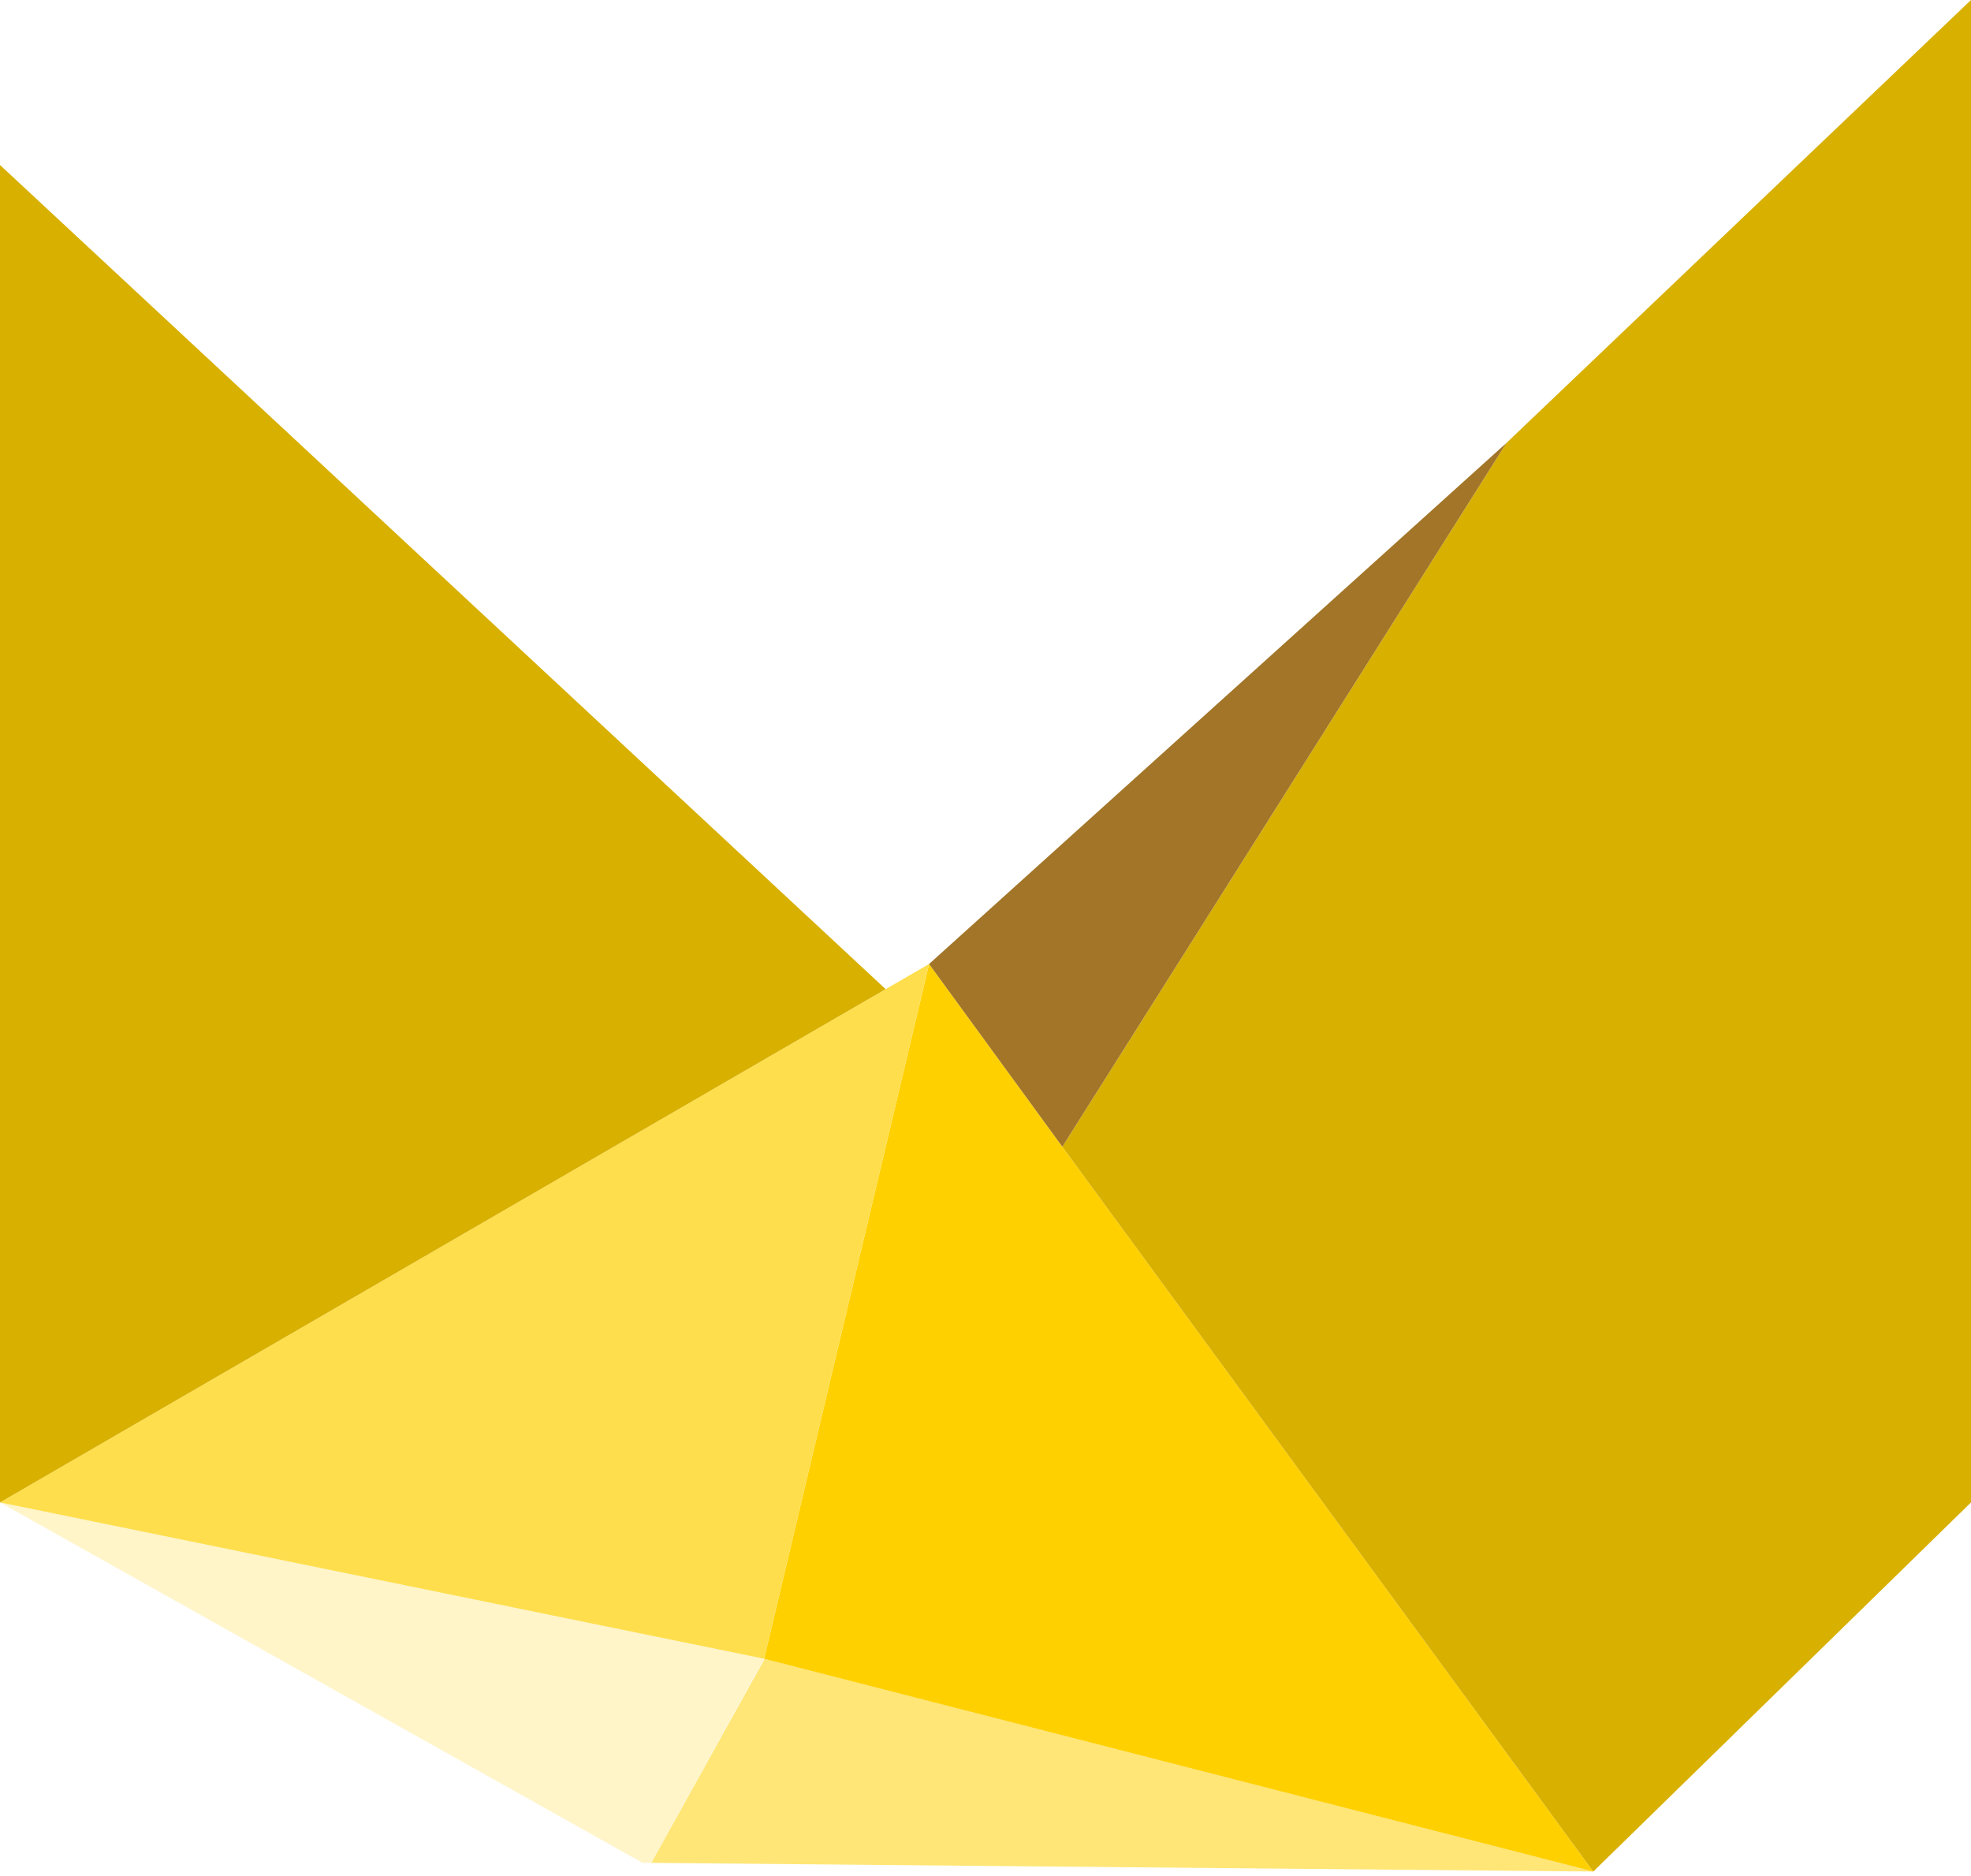
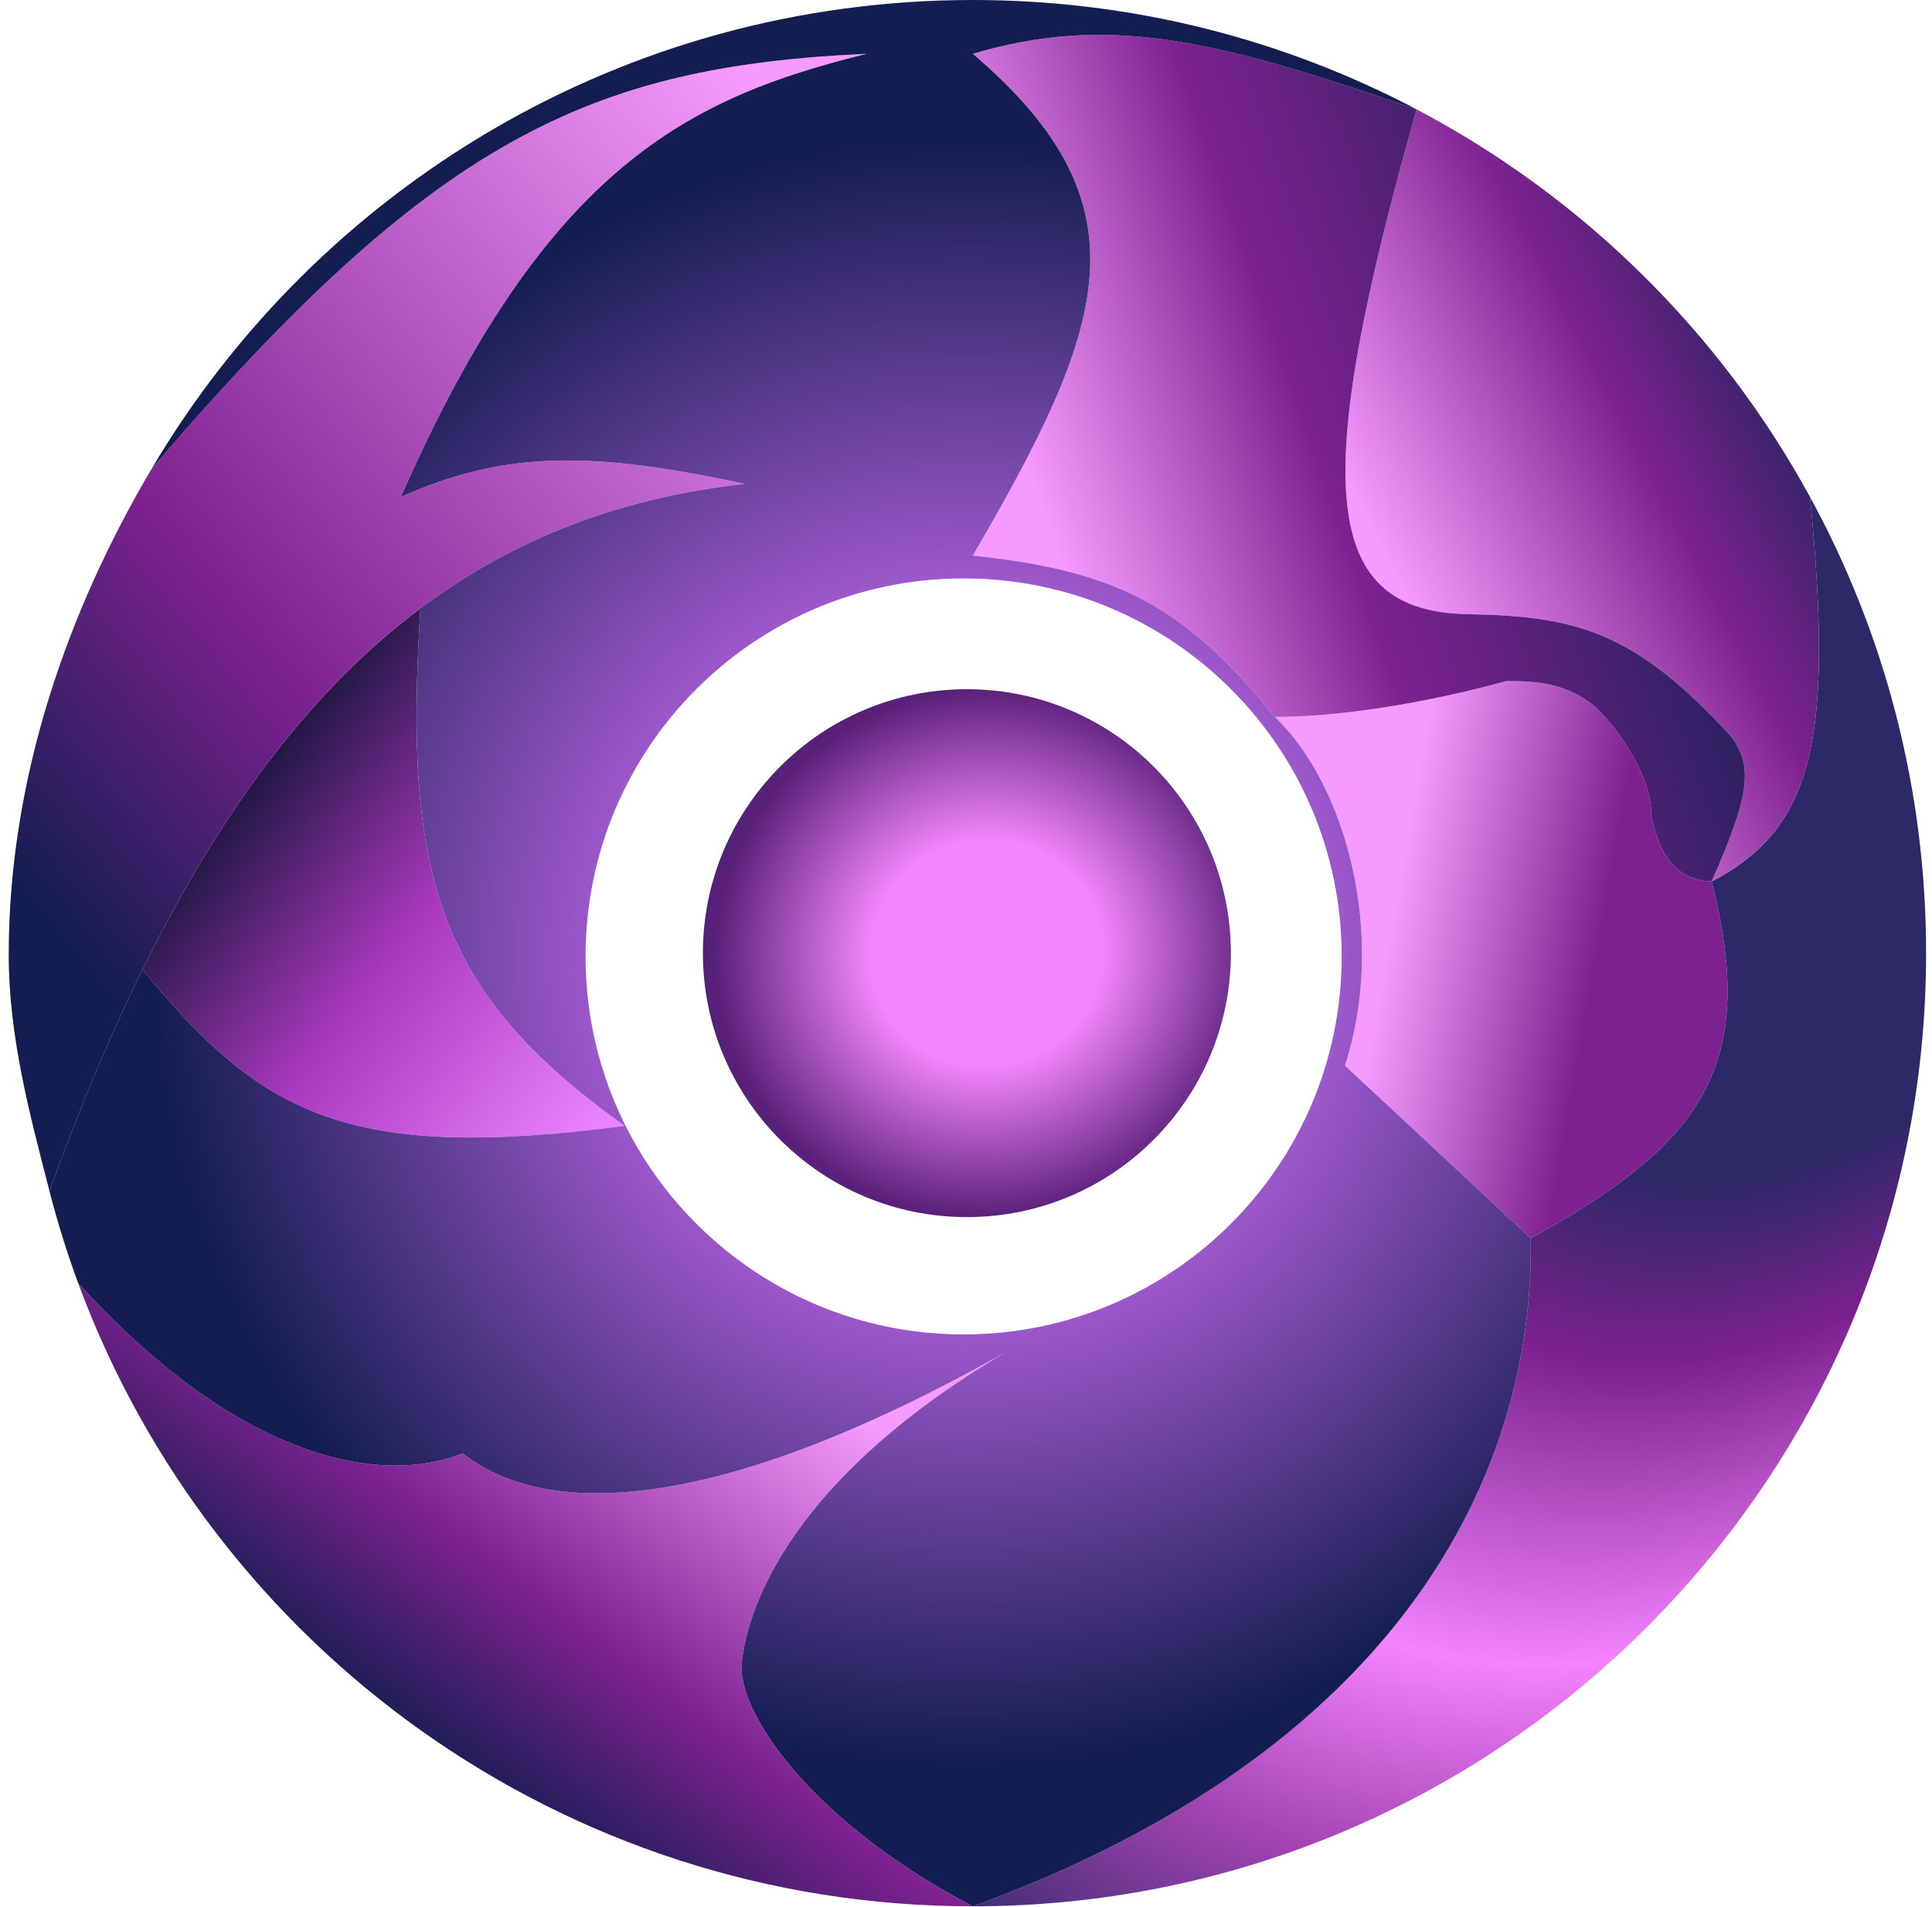
- <svg xmlns="http://www.w3.org/2000/svg" width="227" height="216" viewBox="0 0 227 216" fill="none">
-   <path d="M183.5 215.5L75 214.5L88.06 191L183.5 215.5Z" fill="#FFE677" />
-   <path d="M107 111L88 191L183.5 215.5L122.348 132.04L107 111Z" fill="#FFD000" />
-   <path d="M227 0V173L183.5 215.5L122.348 132.04L173.5 51L227 0Z" fill="#D8B000" />
-   <path d="M173.5 51L107 111L122.348 132.04L173.5 51Z" fill="#A27528" />
-   <path d="M88 191L0 173L74 214.5H75.006L88 191Z" fill="#FFF5C9" />
-   <path d="M107 111L102 113.897L0 173L88 191L107 111Z" fill="#FFDE4D" />
-   <path d="M0 19V173L102 113.897L0 19Z" fill="#D8B000" />
+ <svg xmlns="http://www.w3.org/2000/svg" width="152" height="150" viewBox="0 0 152 150" fill="none">
+   <path d="M120.429 97.436C133.635 90.152 138.455 84.082 134.66 69.359C131.818 69.251 130.56 67.247 129.916 64.231C130.033 60.866 126.648 56.41 125.044 55.256C123.043 53.816 121.07 53.59 118.506 53.59C118.506 53.59 108.762 56.41 100.301 56.41C105.91 61.77 109.139 73.616 105.814 83.846L120.429 97.436Z" fill="url(#paint0_linear_37_138)" />
+   <path d="M76.536 150C117.957 150 151.536 116.421 151.536 75C151.536 61.996 148.226 49.764 142.403 39.102C144.283 58.27 142.647 65.193 134.66 69.359C138.455 84.082 133.635 90.152 120.429 97.436C120.746 116.21 109.765 137.859 76.536 150Z" fill="url(#paint1_diamond_37_138)" />
+   <path d="M134.66 69.359C142.647 65.193 144.283 58.27 142.403 39.103C135.325 26.141 124.531 15.499 111.455 8.608C102.996 38.374 103.862 48.3 115.814 48.333C124.158 48.517 128.712 49.778 136.198 57.949C137.951 60.282 137.657 62.622 134.66 69.359Z" fill="url(#paint2_linear_37_138)" />
+   <path d="M129.916 64.231C130.56 67.247 131.819 69.251 134.66 69.359C137.658 62.622 137.951 60.282 136.198 57.949C128.712 49.778 124.158 48.517 115.814 48.333C103.862 48.3 102.996 38.373 111.455 8.607C95.219 2.951 87.022 1.156 76.536 4.231C90.558 16.189 87.025 25.707 76.536 43.718C87.535 44.88 93.005 47.42 100.301 56.41C108.763 56.41 118.506 53.59 118.506 53.59C121.07 53.59 123.043 53.816 125.045 55.256C126.648 56.41 130.033 60.866 129.916 64.231Z" fill="url(#paint3_linear_37_138)" />
+   <path fill-rule="evenodd" clip-rule="evenodd" d="M11.212 76.282C17.496 63.526 24.646 54.175 33.075 47.873C31.804 68.611 34.159 77.935 49.147 88.59C27.319 91.452 20.528 87.687 11.212 76.282Z" fill="url(#paint4_linear_37_138)" />
+   <path d="M76.536 150C64.485 143.718 58.331 135.385 58.331 131.154C58.583 127.666 61.13 117.035 79.1 106.41C55.798 119.519 42.69 119.359 36.408 114.359C29.613 117.051 18.441 114.517 6.151 100.963C16.714 129.589 44.242 150 76.536 150Z" fill="url(#paint5_linear_37_138)" />
+   <path d="M0.686 75.128C0.686 81.591 2.354 87.735 3.891 93.718C6.204 87.317 8.635 81.513 11.212 76.282C17.496 63.526 24.646 54.175 33.075 47.873C40.494 42.326 48.905 39.142 58.587 38.077C46.682 35.515 39.784 35.412 31.536 39.102C42.998 13.055 54.233 7.684 68.203 4.231C46.393 5.226 34.091 10.949 11.921 36.9C5.322 48.066 0.686 61.219 0.686 75.128Z" fill="url(#paint6_linear_37_138)" />
+   <path fill-rule="evenodd" clip-rule="evenodd" d="M58.587 38.077C46.682 35.515 39.784 35.412 31.536 39.103C42.998 13.056 54.233 7.684 68.203 4.231C46.393 5.226 34.091 10.949 11.921 36.9C24.972 14.814 49.024 0 76.536 0C89.144 0 101.026 3.111 111.455 8.608C95.219 2.951 87.022 1.156 76.536 4.231C90.558 16.189 87.025 25.707 76.536 43.718C87.535 44.88 93.004 47.42 100.301 56.41C105.91 61.77 109.139 73.616 105.814 83.846L120.429 97.436C120.746 116.21 109.765 137.859 76.536 150C64.485 143.718 58.331 135.385 58.331 131.154C58.583 127.666 61.13 117.035 79.1 106.41C55.798 119.519 42.69 119.359 36.408 114.359C29.613 117.051 18.441 114.517 6.151 100.963C5.28 98.601 4.524 96.184 3.891 93.718C6.204 87.317 8.635 81.513 11.212 76.282C20.528 87.687 27.319 91.452 49.147 88.59C34.159 77.935 31.804 68.611 33.075 47.873C40.494 42.326 48.905 39.142 58.587 38.077ZM75.814 105C92.241 105 105.557 91.683 105.557 75.256C105.557 58.83 92.241 45.513 75.814 45.513C59.387 45.513 46.07 58.83 46.07 75.256C46.07 91.683 59.387 105 75.814 105Z" fill="url(#paint7_radial_37_138)" />
+   <ellipse cx="76.07" cy="75" rx="20.769" ry="20.769" fill="url(#paint8_radial_37_138)" />
+   <defs>
+     <linearGradient id="paint0_linear_37_138" x1="138.25" y1="65.897" x2="111.496" y2="61.175" gradientUnits="userSpaceOnUse">
+       <stop offset="0.395" stop-color="#7D2190" />
+       <stop offset="1" stop-color="#F79AFF" />
+     </linearGradient>
+     <radialGradient id="paint1_diamond_37_138" cx="0" cy="0" r="1" gradientUnits="userSpaceOnUse" gradientTransform="translate(147.096 56.4102) rotate(124.706) scale(128.348 79.6182)">
+       <stop offset="0.317" stop-color="#2D2867" />
+       <stop offset="0.443" stop-color="#7C218F" />
+       <stop offset="0.651" stop-color="#F582FF" />
+       <stop offset="0.791" stop-color="#A444B3" />
+       <stop offset="0.952" stop-color="#2D2867" />
+     </radialGradient>
+     <linearGradient id="paint2_linear_37_138" x1="142.993" y1="31.41" x2="111.012" y2="47.918" gradientUnits="userSpaceOnUse">
+       <stop stop-color="#23245E" />
+       <stop offset="0.395" stop-color="#7D2190" />
+       <stop offset="1" stop-color="#F79AFF" />
+     </linearGradient>
+     <linearGradient id="paint3_linear_37_138" x1="132.48" y1="25.513" x2="82.865" y2="42.821" gradientUnits="userSpaceOnUse">
+       <stop offset="0.042" stop-color="#1D2159" />
+       <stop offset="0.582" stop-color="#7D2190" />
+       <stop offset="1" stop-color="#F79AFF" />
+     </linearGradient>
+     <linearGradient id="paint4_linear_37_138" x1="15.686" y1="63.333" x2="47.609" y2="87.949" gradientUnits="userSpaceOnUse">
+       <stop stop-color="#111335" />
+       <stop offset="0.474" stop-color="#A837BD" />
+       <stop offset="1" stop-color="#EA83FF" />
+     </linearGradient>
+     <linearGradient id="paint5_linear_37_138" x1="34.404" y1="139.359" x2="59.934" y2="105.578" gradientUnits="userSpaceOnUse">
+       <stop stop-color="#141D51" />
+       <stop offset="0.369" stop-color="#7D2190" />
+       <stop offset="1" stop-color="#F79AFF" />
+     </linearGradient>
+     <linearGradient id="paint6_linear_37_138" x1="-1.238" y1="65.897" x2="63.378" y2="11.923" gradientUnits="userSpaceOnUse">
+       <stop stop-color="#141D51" />
+       <stop offset="0.315" stop-color="#7D2190" />
+       <stop offset="1" stop-color="#F79AFF" />
+     </linearGradient>
+     <radialGradient id="paint7_radial_37_138" cx="0" cy="0" r="1" gradientUnits="userSpaceOnUse" gradientTransform="translate(76.1108 75) rotate(90) scale(75 75.4253)">
+       <stop offset="0.128" stop-color="#FAC7FF" />
+       <stop offset="0.202" stop-color="#D670FF" />
+       <stop offset="0.848" stop-color="#141D51" />
+     </radialGradient>
+     <radialGradient id="paint8_radial_37_138" cx="0" cy="0" r="1" gradientUnits="userSpaceOnUse" gradientTransform="translate(77.6086 74.9999) rotate(-13.7531) scale(37.749 36.5173)">
+       <stop offset="0.242" stop-color="#F485FE" />
+       <stop offset="0.567" stop-color="#5A207B" />
+       <stop offset="0.897" stop-color="#141D51" />
+     </radialGradient>
+   </defs>
</svg>
